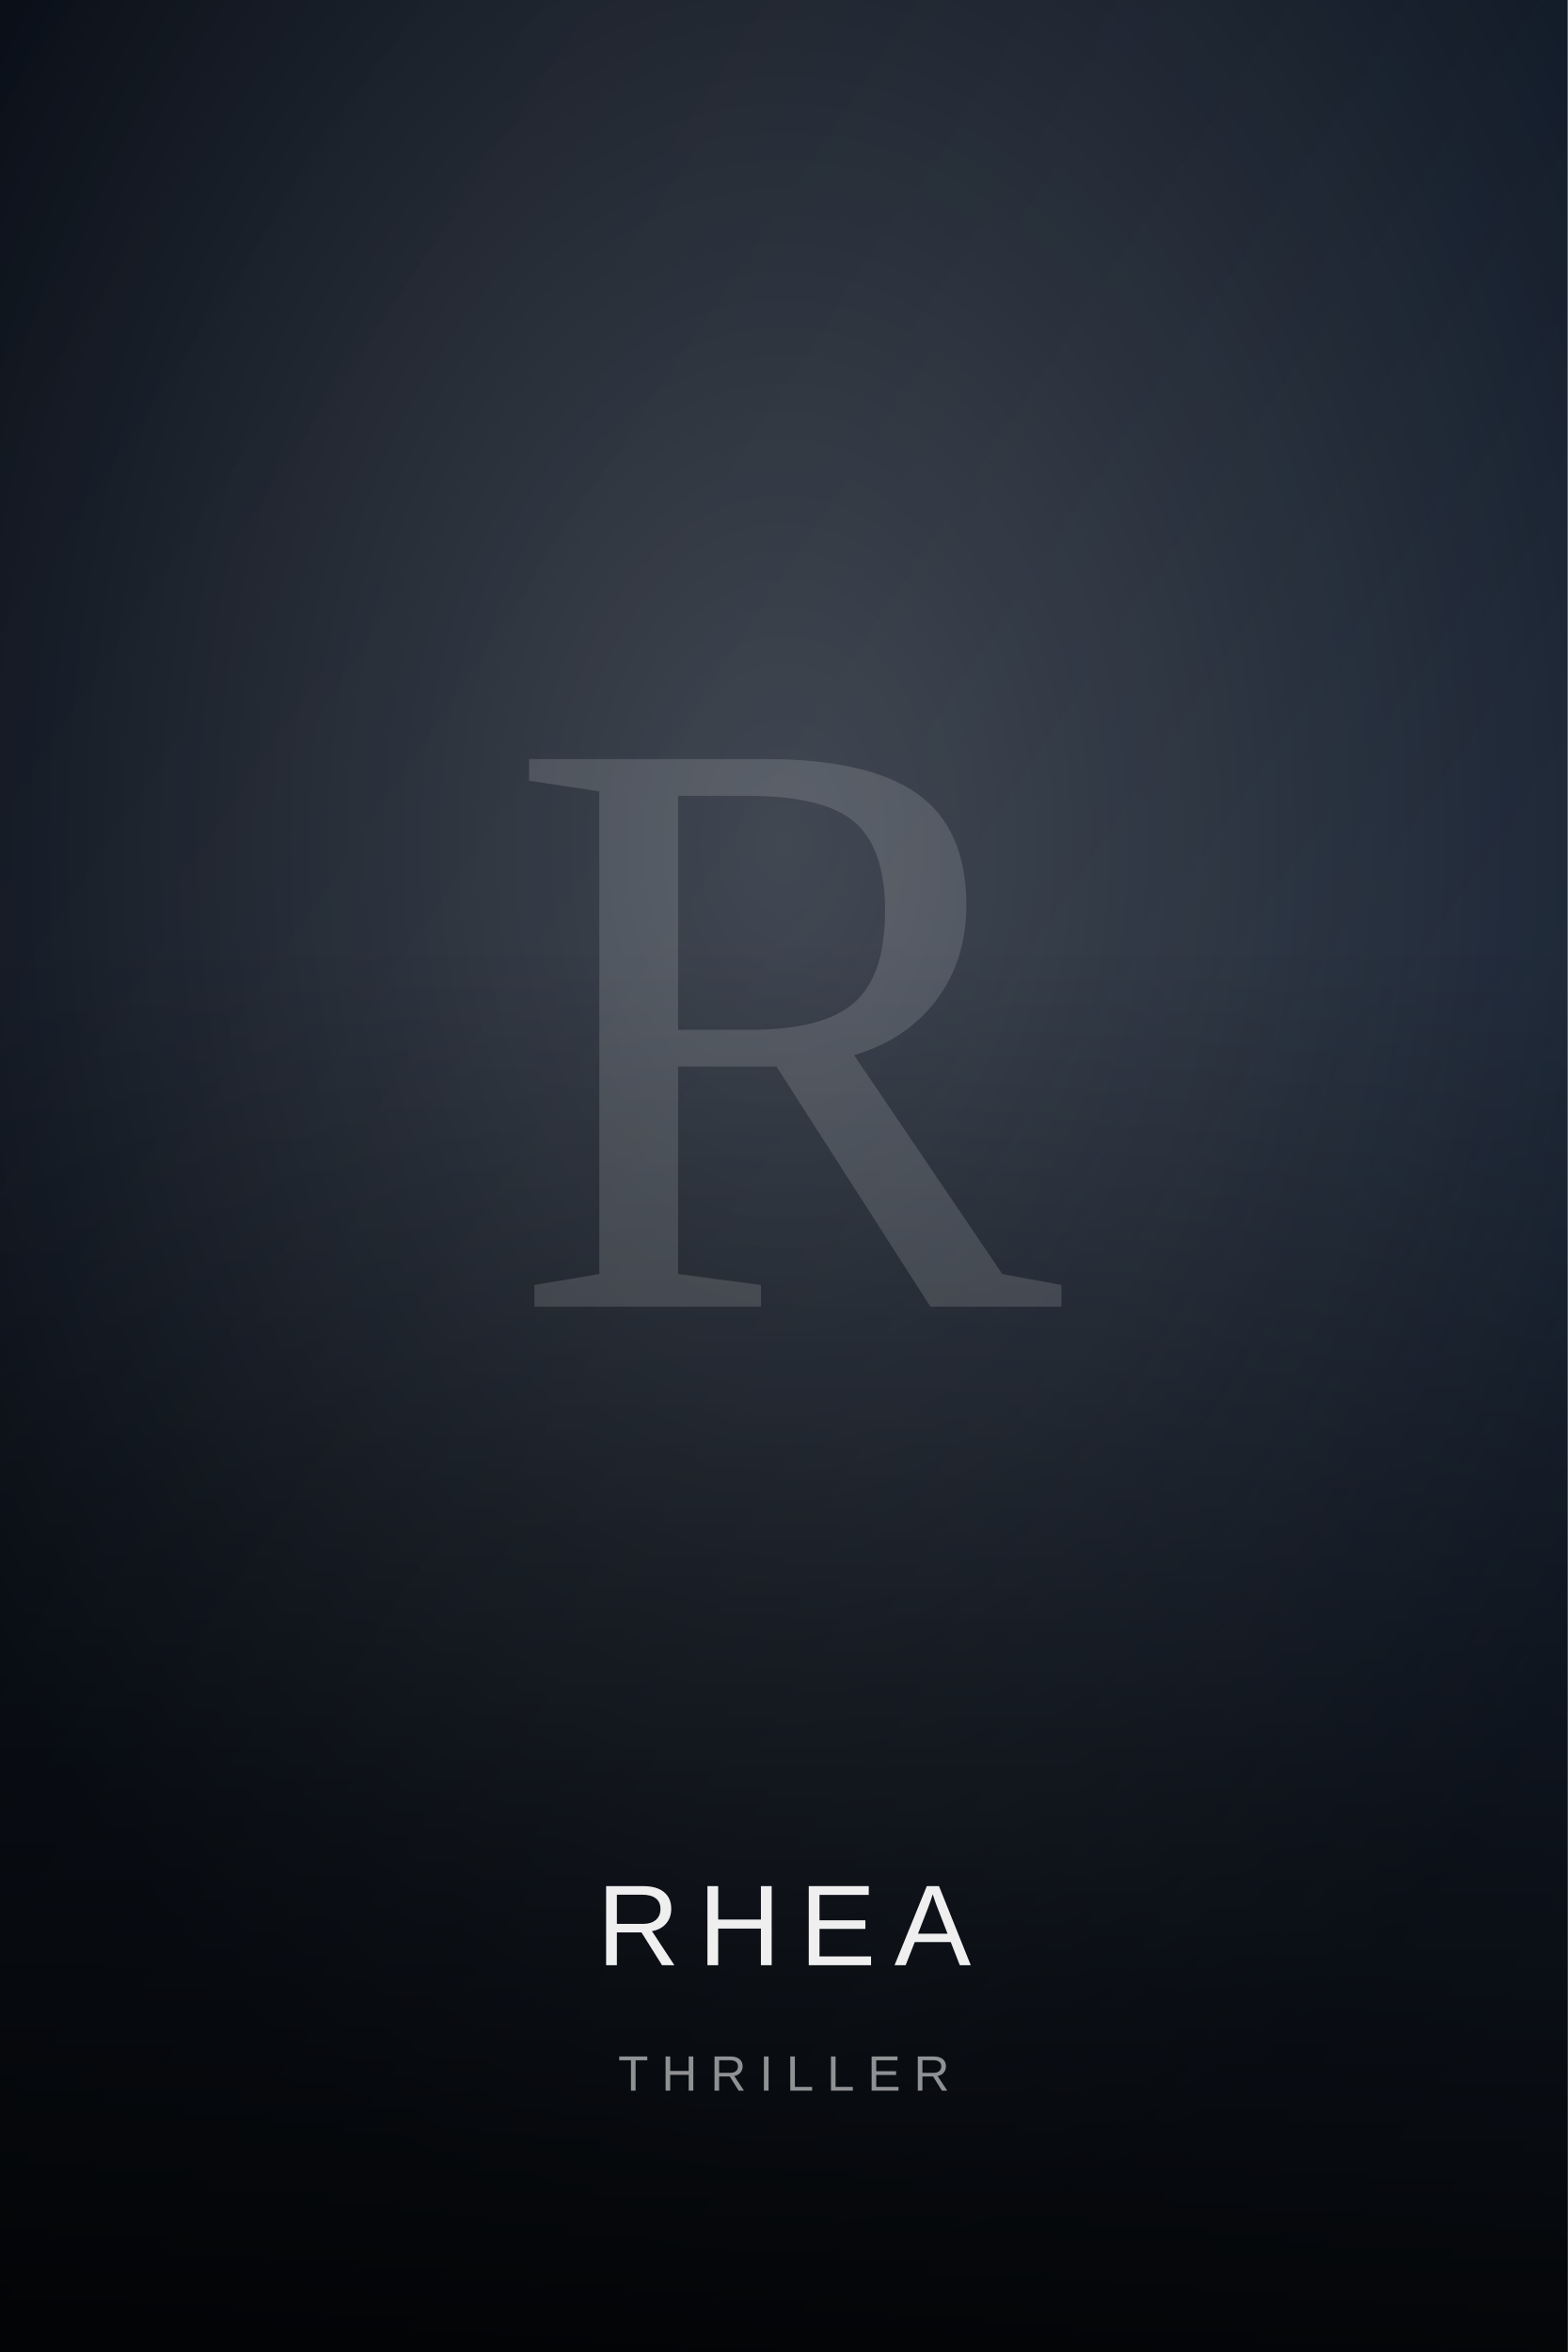
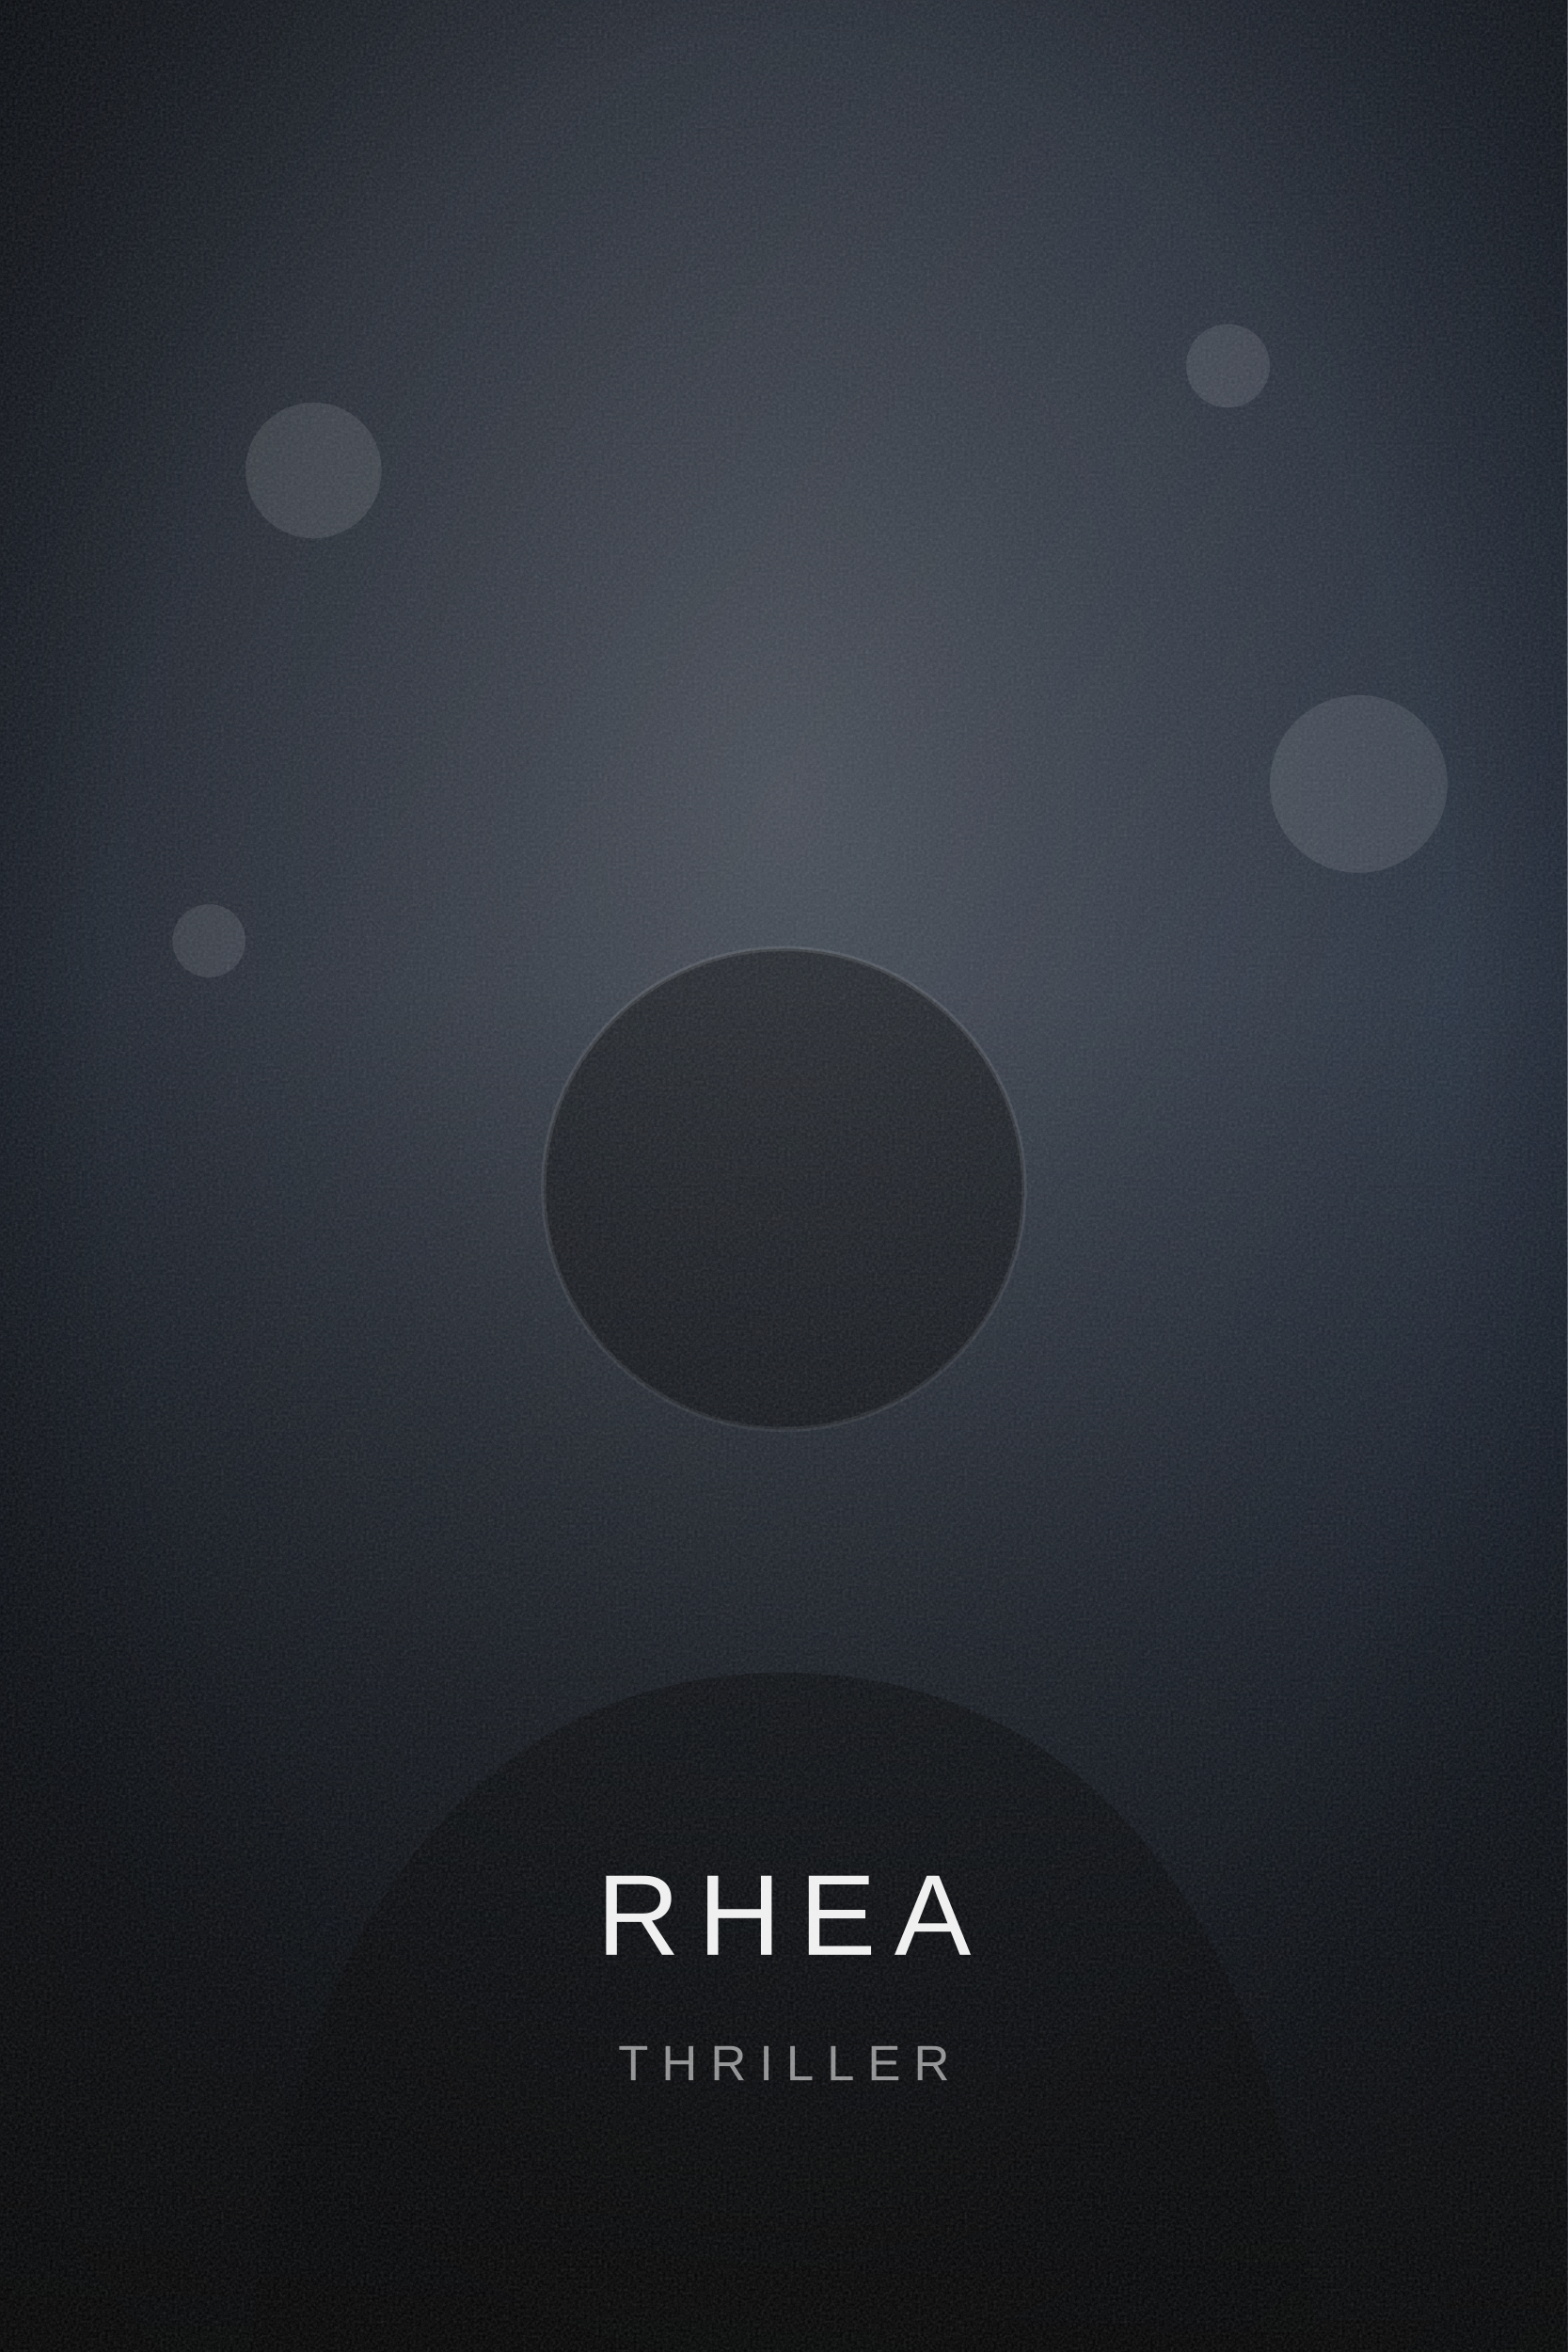
<svg xmlns="http://www.w3.org/2000/svg" viewBox="0 0 600 900" width="600" height="900" role="img" aria-label="RHEA">
  <defs>
    <linearGradient id="bg" x1="0" y1="0" x2="1" y2="1">
      <stop offset="0" stop-color="#0a0f18" />
      <stop offset="0.55" stop-color="#141d2b" />
      <stop offset="1" stop-color="#1f2c40" />
    </linearGradient>
-     <radialGradient id="glow" cx="0.5" cy="0.36" r="0.6">
-       <stop offset="0" stop-color="#ffffff" stop-opacity="0.20" />
+     <radialGradient id="glow" cx="0.5" cy="0.34" r="0.62">
+       <stop offset="0" stop-color="#ffffff" stop-opacity="0.22" />
      <stop offset="1" stop-color="#ffffff" stop-opacity="0" />
    </radialGradient>
-     <linearGradient id="shade" x1="0" y1="0.4" x2="0" y2="1">
+     <radialGradient id="vignette" cx="0.5" cy="0.45" r="0.78">
+       <stop offset="0.55" stop-color="#000000" stop-opacity="0" />
+       <stop offset="1" stop-color="#000000" stop-opacity="0.72" />
+     </radialGradient>
+     <linearGradient id="shade" x1="0" y1="0.42" x2="0" y2="1">
      <stop offset="0" stop-color="#000000" stop-opacity="0" />
-       <stop offset="1" stop-color="#000000" stop-opacity="0.88" />
+       <stop offset="1" stop-color="#000000" stop-opacity="0.92" />
    </linearGradient>
+     <filter id="grain" x="0" y="0" width="100%" height="100%">
+       <feTurbulence type="fractalNoise" baseFrequency="0.9" numOctaves="3" stitchTiles="stitch" />
+       <feColorMatrix type="saturate" values="0" />
+     </filter>
  </defs>
  <rect width="600" height="900" fill="url(#bg)" />
  <rect width="600" height="900" fill="url(#glow)" />
+   <g fill="#ffffff" fill-opacity="0.10">
+     <circle cx="120" cy="180" r="26" />
+     <circle cx="470" cy="140" r="16" />
+     <circle cx="520" cy="300" r="34" />
+     <circle cx="80" cy="360" r="14" />
+   </g>
+   <g fill="#000000" fill-opacity="0.40">
+     <circle cx="300" cy="455" r="92" />
+     <path d="M96 900 C 112 706 206 640 300 640 C 394 640 488 706 504 900 Z" />
+   </g>
+   <circle cx="300" cy="455" r="92" fill="none" stroke="#ffffff" stroke-opacity="0.10" stroke-width="2" />
  <rect width="600" height="900" fill="url(#shade)" />
-   <text x="300" y="500" text-anchor="middle" font-family="Georgia, 'Times New Roman', serif" font-size="320" fill="#ffffff" fill-opacity="0.14">R</text>
-   <text x="300" y="752" text-anchor="middle" font-family="'Segoe UI', Arial, sans-serif" font-size="44" letter-spacing="7" fill="#ffffff" fill-opacity="0.93">RHEA</text>
-   <text x="300" y="800" text-anchor="middle" font-family="'Segoe UI', Arial, sans-serif" font-size="19" letter-spacing="5" fill="#ffffff" fill-opacity="0.55">THRILLER</text>
+   <rect width="600" height="900" fill="url(#vignette)" />
+   <rect width="600" height="900" filter="url(#grain)" opacity="0.18" />
+   <text x="300" y="748" text-anchor="middle" font-family="'Segoe UI', Arial, sans-serif" font-size="44" letter-spacing="7" fill="#ffffff" fill-opacity="0.93">RHEA</text>
+   <text x="300" y="796" text-anchor="middle" font-family="'Segoe UI', Arial, sans-serif" font-size="19" letter-spacing="5" fill="#ffffff" fill-opacity="0.55">THRILLER</text>
</svg>
